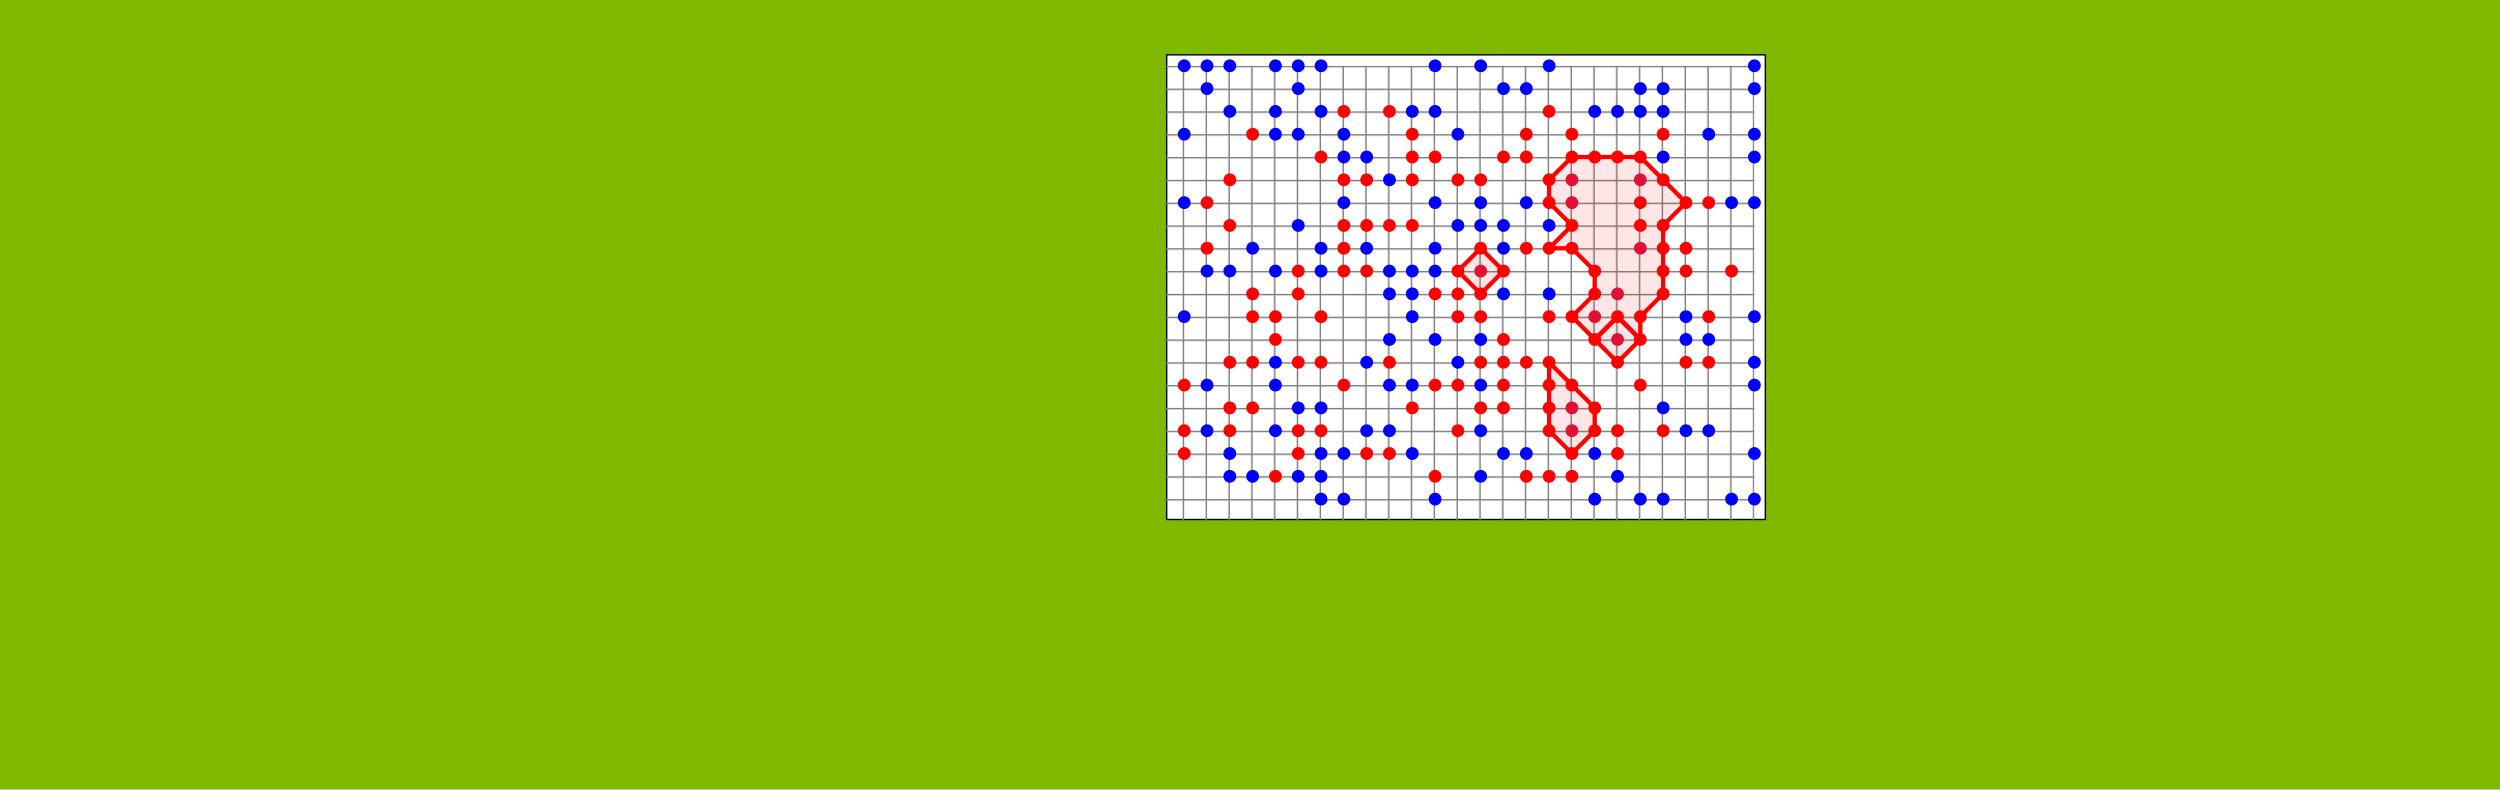
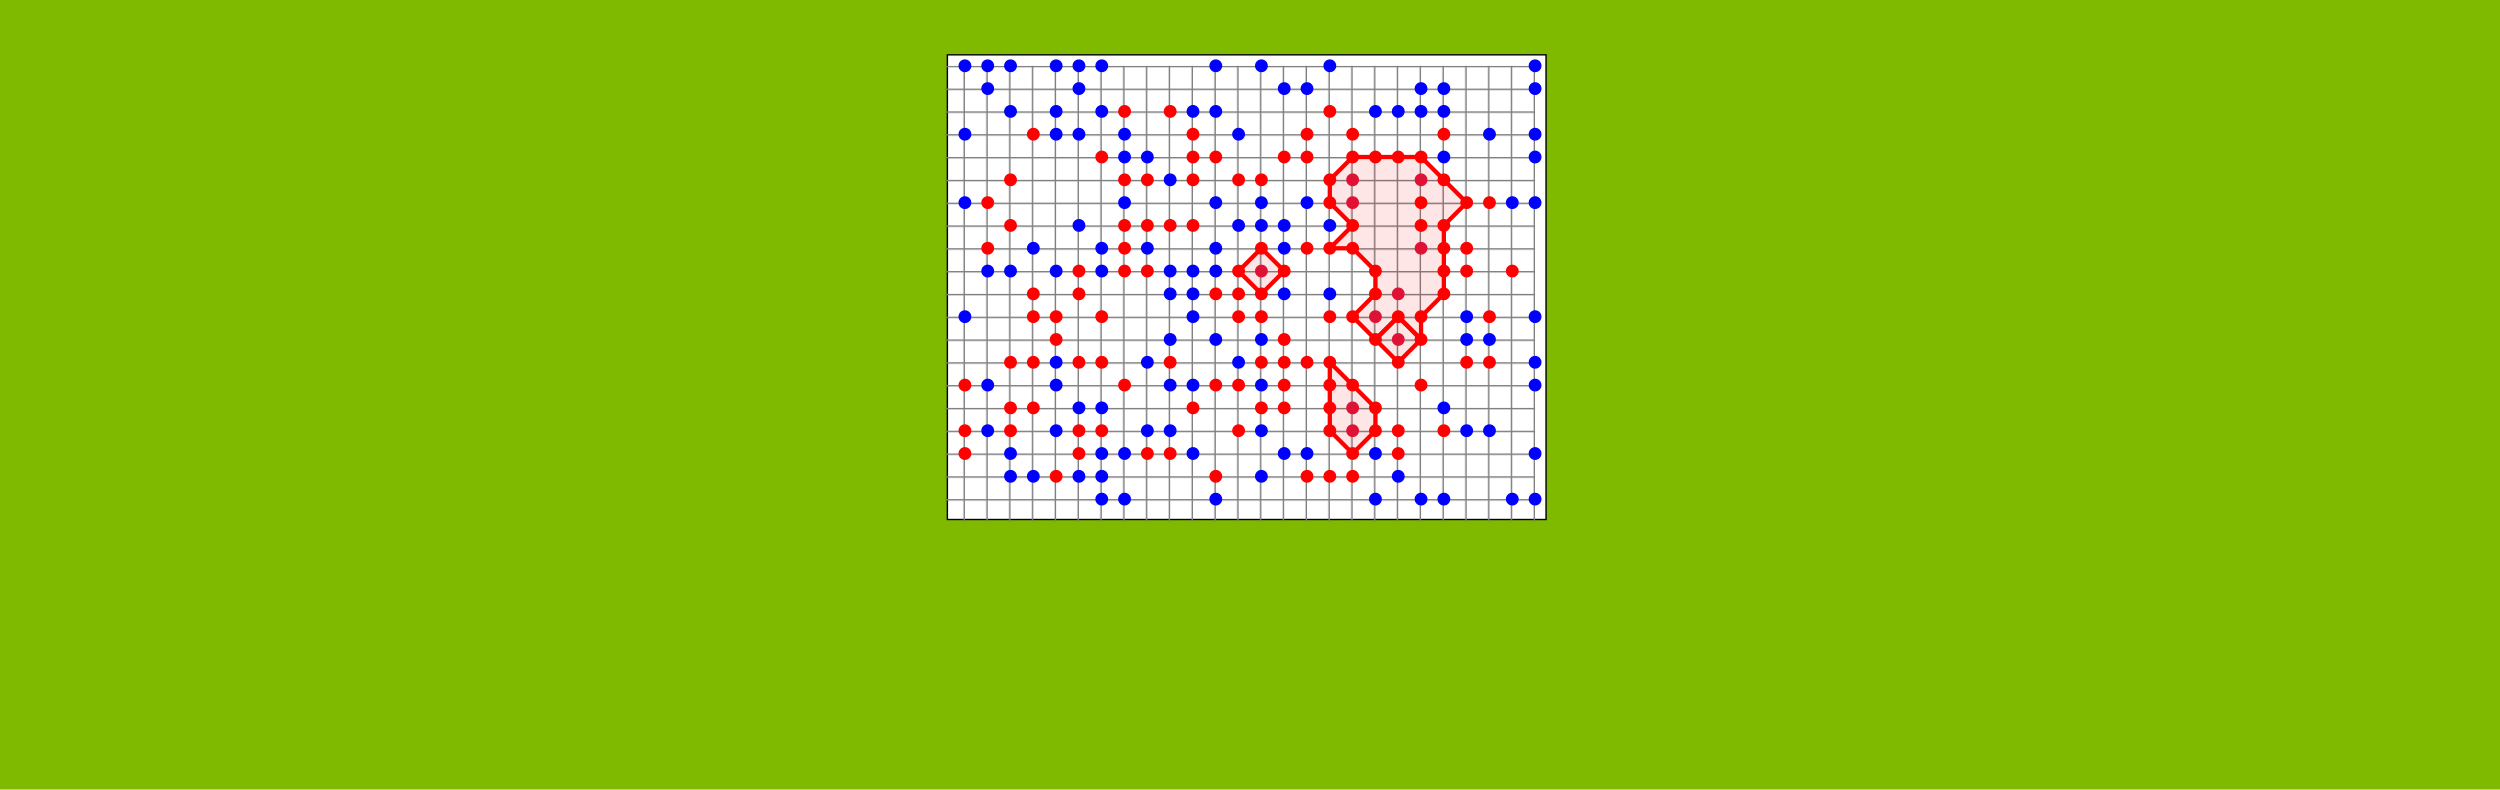
- <svg xmlns="http://www.w3.org/2000/svg" xmlns:xlink="http://www.w3.org/1999/xlink" viewBox="0 0 1140 360">
+ <svg xmlns="http://www.w3.org/2000/svg" viewBox="0 0 1140 360">
+   <style>
+ 		circle.cred {
+ 			fill:red; stroke:red;
+ 		}
+ 		circle.cblue {
+ 			fill:blue; stroke:blue;
+ 		}
+ 		circle.ownd {
+ 			fill:#DC143C; stroke:#DC143C;
+ 		}
+ 
+ 		polyline {
+ 			stroke-width:3;
+ 			stroke:red;
+ 			fill:red; fill-opacity:0.1;
+ 			stroke-linecap:round;
+ 			stroke-linejoin:round;
+ 		}
+ 	</style>
  <defs>
    <pattern id="grid" width="16" height="16" patternUnits="userSpaceOnUse">
      <path d="M 16 0 L 0 0 0 16" fill="none" stroke="gray" stroke-width="2" />
    </pattern>
-     <g id="board">
-       <circle r="4" cx="256" cy="64" fill="red" stroke="red" />
-       <circle r="4" cx="32" cy="80" fill="blue" stroke="blue" />
-       <circle r="4" cx="208" cy="144" fill="red" stroke="red" />
-       <circle r="4" cx="160" cy="256" fill="blue" stroke="blue" />
-       <circle r="4" cx="112" cy="128" fill="red" stroke="red" />
-       <circle r="4" cx="192" cy="96" fill="#DC143C" stroke="#DC143C" />
-       <circle r="4" cx="192" cy="112" fill="red" stroke="red" />
-       <circle r="4" cx="16" cy="64" fill="blue" stroke="blue" />
-       <circle r="4" cx="192" cy="80" fill="red" stroke="red" />
-       <circle r="4" cx="128" cy="304" fill="blue" stroke="blue" />
-       <circle r="4" cx="176" cy="96" fill="red" stroke="red" />
-       <circle r="4" cx="32" cy="112" fill="blue" stroke="blue" />
-       <circle r="4" cx="208" cy="96" fill="red" stroke="red" />
-       <circle r="4" cx="64" cy="272" fill="blue" stroke="blue" />
-       <circle r="4" cx="256" cy="128" fill="#DC143C" stroke="#DC143C" />
-       <circle r="4" cx="272" cy="96" fill="red" stroke="red" />
-       <circle r="4" cx="240" cy="128" fill="#DC143C" stroke="#DC143C" />
-       <circle r="4" cx="256" cy="208" fill="red" stroke="red" />
-       <circle r="4" cx="80" cy="80" fill="#DC143C" stroke="#DC143C" />
-       <circle r="4" cx="240" cy="112" fill="red" stroke="red" />
-       <circle r="4" cx="160" cy="240" fill="blue" stroke="blue" />
-       <circle r="4" cx="256" cy="112" fill="red" stroke="red" />
-       <circle r="4" cx="160" cy="176" fill="blue" stroke="blue" />
-       <circle r="4" cx="272" cy="128" fill="red" stroke="red" />
-       <circle r="4" cx="224" cy="336" fill="blue" stroke="blue" />
-       <circle r="4" cx="224" cy="128" fill="red" stroke="red" />
-       <circle r="4" cx="144" cy="192" fill="#DC143C" stroke="#DC143C" />
-       <circle r="4" cx="224" cy="144" fill="red" stroke="red" />
-       <circle r="4" cx="256" cy="32" fill="blue" stroke="blue" />
-       <circle r="4" cx="240" cy="144" fill="red" stroke="red" />
-       <circle r="4" cx="32" cy="64" fill="blue" stroke="blue" />
-       <circle r="4" cx="256" cy="144" fill="red" stroke="red" />
-       <circle r="4" cx="16" cy="176" fill="blue" stroke="blue" />
-       <circle r="4" cx="176" cy="0" fill="blue" stroke="blue" />
-       <circle r="4" cx="160" cy="192" fill="red" stroke="red" />
-       <circle r="4" cx="32" cy="240" fill="blue" stroke="blue" />
-       <circle r="4" cx="144" cy="176" fill="red" stroke="red" />
-       <circle r="4" cx="16" cy="320" fill="blue" stroke="blue" />
-       <circle r="4" cx="128" cy="192" fill="red" stroke="red" />
-       <circle r="4" cx="128" cy="80" fill="#DC143C" stroke="#DC143C" />
-       <circle r="4" cx="144" cy="208" fill="red" stroke="red" />
-       <circle r="4" cx="32" cy="304" fill="blue" stroke="blue" />
-       <circle r="4" cx="64" cy="0" fill="blue" stroke="blue" />
-       <circle r="4" cx="208" cy="192" fill="red" stroke="red" />
-       <circle r="4" cx="192" cy="192" fill="blue" stroke="blue" />
-       <circle r="4" cx="160" cy="208" fill="red" stroke="red" />
-       <circle r="4" cx="144" cy="224" fill="blue" stroke="blue" />
-       <circle r="4" cx="80" cy="208" fill="red" stroke="red" />
-       <circle r="4" cx="304" cy="64" fill="blue" stroke="blue" />
-       <circle r="4" cx="64" cy="176" fill="red" stroke="red" />
-       <circle r="4" cx="272" cy="368" fill="blue" stroke="blue" />
-       <circle r="4" cx="64" cy="240" fill="red" stroke="red" />
-       <circle r="4" cx="208" cy="208" fill="blue" stroke="blue" />
-       <circle r="4" cx="32" cy="256" fill="red" stroke="red" />
-       <circle r="4" cx="304" cy="80" fill="blue" stroke="blue" />
-       <circle r="4" cx="32" cy="288" fill="red" stroke="red" />
-       <circle r="4" cx="256" cy="256" fill="blue" stroke="blue" />
-       <circle r="4" cx="64" cy="304" fill="red" stroke="red" />
-       <circle r="4" cx="272" cy="176" fill="blue" stroke="blue" />
-       <circle r="4" cx="80" cy="288" fill="red" stroke="red" />
-       <circle r="4" cx="144" cy="304" fill="blue" stroke="blue" />
-       <circle r="4" cx="112" cy="256" fill="red" stroke="red" />
-       <circle r="4" cx="32" cy="224" fill="blue" stroke="blue" />
-       <circle r="4" cx="144" cy="288" fill="red" stroke="red" />
-       <circle r="4" cx="256" cy="272" fill="blue" stroke="blue" />
-       <circle r="4" cx="208" cy="304" fill="red" stroke="red" />
-       <circle r="4" cx="96" cy="0" fill="blue" stroke="blue" />
-       <circle r="4" cx="272" cy="256" fill="red" stroke="red" />
-       <circle r="4" cx="192" cy="48" fill="blue" stroke="blue" />
-       <circle r="4" cx="176" cy="144" fill="red" stroke="red" />
-       <circle r="4" cx="240" cy="320" fill="blue" stroke="blue" />
-       <circle r="4" cx="176" cy="192" fill="red" stroke="red" />
-       <circle r="4" cx="96" cy="128" fill="#DC143C" stroke="#DC143C" />
-       <circle r="4" cx="128" cy="128" fill="red" stroke="red" />
-       <circle r="4" cx="304" cy="0" fill="blue" stroke="blue" />
-       <circle r="4" cx="96" cy="144" fill="red" stroke="red" />
-       <circle r="4" cx="288" cy="368" fill="blue" stroke="blue" />
-       <circle r="4" cx="80" cy="192" fill="red" stroke="red" />
-       <circle r="4" cx="224" cy="256" fill="blue" stroke="blue" />
-       <circle r="4" cx="224" cy="208" fill="red" stroke="red" />
-       <circle r="4" cx="304" cy="304" fill="blue" stroke="blue" />
-       <circle r="4" cx="128" cy="288" fill="red" stroke="red" />
-       <circle r="4" cx="272" cy="240" fill="blue" stroke="blue" />
-       <circle r="4" cx="144" cy="320" fill="red" stroke="red" />
-       <circle r="4" cx="272" cy="160" fill="blue" stroke="blue" />
-       <circle r="4" cx="224" cy="80" fill="red" stroke="red" />
-       <circle r="4" cx="224" cy="384" fill="blue" stroke="blue" />
-       <circle r="4" cx="144" cy="64" fill="red" stroke="red" />
-       <circle r="4" cx="96" cy="160" fill="blue" stroke="blue" />
-       <circle r="4" cx="64" cy="112" fill="red" stroke="red" />
-       <circle r="4" cx="128" cy="272" fill="blue" stroke="blue" />
-       <circle r="4" cx="48" cy="128" fill="red" stroke="red" />
-       <circle r="4" cx="0" cy="400" fill="blue" stroke="blue" />
-       <circle r="4" cx="64" cy="160" fill="red" stroke="red" />
-       <circle r="4" cx="48" cy="208" fill="blue" stroke="blue" />
-       <circle r="4" cx="128" cy="144" fill="red" stroke="red" />
-       <circle r="4" cx="288" cy="96" fill="blue" stroke="blue" />
-       <circle r="4" cx="144" cy="112" fill="red" stroke="red" />
-       <circle r="4" cx="112" cy="144" fill="blue" stroke="blue" />
-       <circle r="4" cx="208" cy="256" fill="red" stroke="red" />
-       <circle r="4" cx="96" cy="224" fill="blue" stroke="blue" />
-       <circle r="4" cx="256" cy="320" fill="red" stroke="red" />
-       <circle r="4" cx="192" cy="256" fill="blue" stroke="blue" />
-       <circle r="4" cx="288" cy="336" fill="red" stroke="red" />
-       <circle r="4" cx="176" cy="112" fill="#DC143C" stroke="#DC143C" />
-       <circle r="4" cx="160" cy="320" fill="red" stroke="red" />
-       <circle r="4" cx="112" cy="192" fill="blue" stroke="blue" />
-       <circle r="4" cx="224" cy="288" fill="red" stroke="red" />
-       <circle r="4" cx="0" cy="224" fill="blue" stroke="blue" />
-       <circle r="4" cx="112" cy="272" fill="red" stroke="red" />
-       <circle r="4" cx="48" cy="400" fill="blue" stroke="blue" />
-       <circle r="4" cx="208" cy="176" fill="red" stroke="red" />
-       <circle r="4" cx="16" cy="384" fill="blue" stroke="blue" />
-       <circle r="4" cx="272" cy="320" fill="red" stroke="red" />
-       <circle r="4" cx="144" cy="384" fill="blue" stroke="blue" />
-       <circle r="4" cx="288" cy="224" fill="red" stroke="red" />
-       <circle r="4" cx="224" cy="240" fill="blue" stroke="blue" />
-       <circle r="4" cx="288" cy="144" fill="red" stroke="red" />
-       <circle r="4" cx="128" cy="352" fill="blue" stroke="blue" />
-       <circle r="4" cx="256" cy="96" fill="red" stroke="red" />
-       <circle r="4" cx="272" cy="112" fill="blue" stroke="blue" />
-       <circle r="4" cx="176" cy="208" fill="red" stroke="red" />
-       <circle r="4" cx="304" cy="288" fill="blue" stroke="blue" />
-       <circle r="4" cx="160" cy="224" fill="red" stroke="red" />
-       <circle r="4" cx="288" cy="352" fill="blue" stroke="blue" />
-       <circle r="4" cx="112" cy="64" fill="red" stroke="red" />
-       <circle r="4" cx="176" cy="240" fill="blue" stroke="blue" />
-       <circle r="4" cx="96" cy="48" fill="red" stroke="red" />
-       <circle r="4" cx="304" cy="112" fill="blue" stroke="blue" />
-       <circle r="4" cx="80" cy="64" fill="red" stroke="red" />
-       <circle r="4" cx="208" cy="0" fill="blue" stroke="blue" />
-       <circle r="4" cx="160" cy="64" fill="red" stroke="red" />
-       <circle r="4" cx="144" cy="368" fill="blue" stroke="blue" />
-       <circle r="4" cx="208" cy="48" fill="red" stroke="red" />
-       <circle r="4" cx="224" cy="192" fill="blue" stroke="blue" />
-       <circle r="4" cx="112" cy="288" fill="red" stroke="red" />
-       <circle r="4" cx="288" cy="320" fill="blue" stroke="blue" />
-       <circle r="4" cx="160" cy="352" fill="red" stroke="red" />
-       <circle r="4" cx="64" cy="288" fill="blue" stroke="blue" />
-       <circle r="4" cx="208" cy="368" fill="red" stroke="red" />
-       <circle r="4" cx="48" cy="0" fill="blue" stroke="blue" />
-       <circle r="4" cx="96" cy="384" fill="red" stroke="red" />
-       <circle r="4" cx="176" cy="48" fill="blue" stroke="blue" />
-       <circle r="4" cx="48" cy="352" fill="red" stroke="red" />
-       <circle r="4" cx="80" cy="128" fill="#DC143C" stroke="#DC143C" />
-       <circle r="4" cx="112" cy="368" fill="red" stroke="red" />
-       <circle r="4" cx="176" cy="400" fill="blue" stroke="blue" />
-       <circle r="4" cx="192" cy="176" fill="red" stroke="red" />
-       <circle r="4" cx="112" cy="320" fill="blue" stroke="blue" />
-       <circle r="4" cx="176" cy="128" fill="red" stroke="red" />
-       <circle r="4" cx="288" cy="192" fill="blue" stroke="blue" />
-       <circle r="4" cx="128" cy="160" fill="red" stroke="red" />
-       <circle r="4" cx="208" cy="272" fill="blue" stroke="blue" />
-       <circle r="4" cx="80" cy="144" fill="red" stroke="red" />
-       <circle r="4" cx="32" cy="368" fill="blue" stroke="blue" />
-       <circle r="4" cx="64" cy="128" fill="red" stroke="red" />
-       <circle r="4" cx="48" cy="320" fill="blue" stroke="blue" />
-       <circle r="4" cx="64" cy="80" fill="red" stroke="red" />
-       <circle r="4" cx="304" cy="224" fill="blue" stroke="blue" />
-       <circle r="4" cx="64" cy="96" fill="red" stroke="red" />
-       <circle r="4" cx="48" cy="336" fill="blue" stroke="blue" />
-       <circle r="4" cx="96" cy="80" fill="red" stroke="red" />
-       <circle r="4" cx="144" cy="240" fill="blue" stroke="blue" />
-       <circle r="4" cx="112" cy="80" fill="red" stroke="red" />
-       <circle r="4" cx="96" cy="400" fill="blue" stroke="blue" />
-       <circle r="4" cx="176" cy="80" fill="red" stroke="red" />
-       <circle r="4" cx="160" cy="96" fill="#DC143C" stroke="#DC143C" />
-       <circle r="4" cx="160" cy="112" fill="red" stroke="red" />
-       <circle r="4" cx="0" cy="368" fill="blue" stroke="blue" />
-       <circle r="4" cx="128" cy="64" fill="red" stroke="red" />
-       <circle r="4" cx="240" cy="304" fill="blue" stroke="blue" />
-       <circle r="4" cx="160" cy="144" fill="blue" stroke="blue" />
-       <circle r="4" cx="224" cy="224" fill="red" stroke="red" />
-       <circle r="4" cx="0" cy="0" fill="blue" stroke="blue" />
-       <circle r="4" cx="144" cy="272" fill="red" stroke="red" />
-       <circle r="4" cx="96" cy="288" fill="blue" stroke="blue" />
-       <circle r="4" cx="176" cy="336" fill="red" stroke="red" />
-       <circle r="4" cx="0" cy="336" fill="blue" stroke="blue" />
-       <circle r="4" cx="176" cy="304" fill="red" stroke="red" />
-       <circle r="4" cx="96" cy="192" fill="blue" stroke="blue" />
-       <circle r="4" cx="208" cy="320" fill="red" stroke="red" />
-       <circle r="4" cx="16" cy="0" fill="blue" stroke="blue" />
-       <circle r="4" cx="192" cy="336" fill="red" stroke="red" />
-       <circle r="4" cx="112" cy="208" fill="blue" stroke="blue" />
-       <circle r="4" cx="240" cy="352" fill="red" stroke="red" />
-       <circle r="4" cx="288" cy="304" fill="blue" stroke="blue" />
-       <circle r="4" cx="176" cy="352" fill="red" stroke="red" />
-       <circle r="4" cx="48" cy="32" fill="blue" stroke="blue" />
-       <circle r="4" cx="64" cy="224" fill="red" stroke="red" />
-       <circle r="4" cx="192" cy="224" fill="blue" stroke="blue" />
-       <circle r="4" cx="48" cy="160" fill="red" stroke="red" />
-       <circle r="4" cx="0" cy="304" fill="blue" stroke="blue" />
-       <circle r="4" cx="32" cy="144" fill="red" stroke="red" />
-       <circle r="4" cx="0" cy="192" fill="blue" stroke="blue" />
-       <circle r="4" cx="48" cy="64" fill="red" stroke="red" />
-       <circle r="4" cx="240" cy="64" fill="blue" stroke="blue" />
-       <circle r="4" cx="96" cy="32" fill="red" stroke="red" />
-       <circle r="4" cx="272" cy="0" fill="blue" stroke="blue" />
-       <circle r="4" cx="144" cy="16" fill="red" stroke="red" />
-       <circle r="4" cx="0" cy="320" fill="blue" stroke="blue" />
-       <circle r="4" cx="288" cy="128" fill="red" stroke="red" />
-       <circle r="4" cx="80" cy="256" fill="blue" stroke="blue" />
-       <circle r="4" cx="288" cy="160" fill="red" stroke="red" />
-       <circle r="4" cx="96" cy="16" fill="blue" stroke="blue" />
-       <circle r="4" cx="208" cy="160" fill="red" stroke="red" />
-       <circle r="4" cx="128" cy="224" fill="blue" stroke="blue" />
-       <circle r="4" cx="224" cy="176" fill="red" stroke="red" />
-       <circle r="4" cx="224" cy="0" fill="blue" stroke="blue" />
-       <circle r="4" cx="240" cy="192" fill="red" stroke="red" />
-       <circle r="4" cx="32" cy="336" fill="blue" stroke="blue" />
-       <circle r="4" cx="272" cy="272" fill="red" stroke="red" />
-       <circle r="4" cx="16" cy="160" fill="blue" stroke="blue" />
-       <circle r="4" cx="256" cy="304" fill="red" stroke="red" />
-       <circle r="4" cx="48" cy="288" fill="blue" stroke="blue" />
-       <circle r="4" cx="208" cy="352" fill="red" stroke="red" />
-       <circle r="4" cx="0" cy="384" fill="blue" stroke="blue" />
-       <circle r="4" cx="128" cy="48" fill="red" stroke="red" />
-       <circle r="4" cx="256" cy="336" fill="blue" stroke="blue" />
-       <circle r="4" cx="144" cy="48" fill="red" stroke="red" />
-       <circle r="4" cx="128" cy="176" fill="blue" stroke="blue" />
-       <circle r="4" cx="176" cy="32" fill="red" stroke="red" />
-       <circle r="4" cx="112" cy="176" fill="blue" stroke="blue" />
-       <circle r="4" cx="208" cy="32" fill="red" stroke="red" />
-       <circle r="4" cx="256" cy="48" fill="blue" stroke="blue" />
-       <circle r="4" cx="240" cy="176" fill="red" stroke="red" />
-       <circle r="4" cx="272" cy="304" fill="blue" stroke="blue" />
-       <circle r="4" cx="240" cy="240" fill="red" stroke="red" />
-       <circle r="4" cx="0" cy="144" fill="blue" stroke="blue" />
-       <circle r="4" cx="80" cy="240" fill="red" stroke="red" />
-       <circle r="4" cx="16" cy="80" fill="blue" stroke="blue" />
-       <circle r="4" cx="48" cy="240" fill="red" stroke="red" />
-       <circle r="4" cx="304" cy="16" fill="blue" stroke="blue" />
-       <circle r="4" cx="80" cy="368" fill="red" stroke="red" />
-       <circle r="4" cx="256" cy="384" fill="blue" stroke="blue" />
-       <circle r="4" cx="128" cy="384" fill="red" stroke="red" />
-       <circle r="4" cx="192" cy="32" fill="blue" stroke="blue" />
-       <circle r="4" cx="224" cy="400" fill="red" stroke="red" />
-       <circle r="4" cx="208" cy="336" fill="blue" stroke="blue" />
-       <circle r="4" cx="256" cy="400" fill="red" stroke="red" />
-       <circle r="4" cx="32" cy="96" fill="blue" stroke="blue" />
-       <circle r="4" cx="272" cy="400" fill="red" stroke="red" />
-       <circle r="4" cx="64" cy="64" fill="blue" stroke="blue" />
-       <circle r="4" cx="256" cy="368" fill="red" stroke="red" />
-       <circle r="4" cx="144" cy="256" fill="blue" stroke="blue" />
-       <circle r="4" cx="240" cy="368" fill="red" stroke="red" />
-       <circle r="4" cx="256" cy="192" fill="blue" stroke="blue" />
-       <circle r="4" cx="80" cy="272" fill="red" stroke="red" />
-       <circle r="4" cx="272" cy="288" fill="blue" stroke="blue" />
-       <circle r="4" cx="112" cy="240" fill="red" stroke="red" />
-       <circle r="4" cx="144" cy="336" fill="blue" stroke="blue" />
-       <polyline stroke-width="3" stroke="red" fill="red" fill-opacity="0.1" points="192,80 208,96 192,112 176,96 192,80" stroke-linecap="round" stroke-linejoin="round" />
-       <polyline stroke-width="3" stroke="red" fill="red" fill-opacity="0.1" points="256,112 272,128 256,144 240,144 224,144 208,144 224,128 240,112 256,112" stroke-linecap="round" stroke-linejoin="round" />
-       <polyline stroke-width="3" stroke="red" fill="red" fill-opacity="0.1" points="160,192 144,176 128,192 144,208 160,192" stroke-linecap="round" stroke-linejoin="round" />
-       <polyline stroke-width="3" stroke="red" fill="red" fill-opacity="0.1" points="144,64 128,64 112,64 96,48 80,64 64,80 64,96 64,112 64,128 80,144 96,144 112,128 128,144 128,128 144,112 160,112 176,128 192,112 176,96 192,80 176,80 160,64 144,64" stroke-linecap="round" stroke-linejoin="round" />
-     </g>
  </defs>
  <path fill="#7fba00" d="M0 0h1140v360h-1140v-360z" />
-   <rect fill="#fff" stroke="#000" width="326" height="420" transform="translate(805 25) scale(0.65) rotate(90)" />
-   <rect fill="url(#grid)" width="320" height="414" transform="translate(800 30) scale(0.65) rotate(90)" />
-   <use xlink:href="#board" transform="translate(800 30) scale(0.65) rotate(90)" />
+   <rect fill="#fff" stroke="#000" width="326" height="420" transform="translate(705 25) scale(0.65) rotate(90)" />
+   <rect fill="url(#grid)" width="320" height="414" transform="translate(700 30) scale(0.65) rotate(90)" />
+   <g transform="translate(700 30) scale(0.65) rotate(90)">
+     <circle r="4" cx="256" cy="64" class="cred" />
+     <circle r="4" cx="32" cy="80" class="cblue" />
+     <circle r="4" cx="208" cy="144" class="cred" />
+     <circle r="4" cx="160" cy="256" class="cblue" />
+     <circle r="4" cx="112" cy="128" class="cred" />
+     <circle r="4" cx="192" cy="96" class="ownd" />
+     <circle r="4" cx="192" cy="112" class="cred" />
+     <circle r="4" cx="16" cy="64" class="cblue" />
+     <circle r="4" cx="192" cy="80" class="cred" />
+     <circle r="4" cx="128" cy="304" class="cblue" />
+     <circle r="4" cx="176" cy="96" class="cred" />
+     <circle r="4" cx="32" cy="112" class="cblue" />
+     <circle r="4" cx="208" cy="96" class="cred" />
+     <circle r="4" cx="64" cy="272" class="cblue" />
+     <circle r="4" cx="256" cy="128" class="ownd" />
+     <circle r="4" cx="272" cy="96" class="cred" />
+     <circle r="4" cx="240" cy="128" class="ownd" />
+     <circle r="4" cx="256" cy="208" class="cred" />
+     <circle r="4" cx="80" cy="80" class="ownd" />
+     <circle r="4" cx="240" cy="112" class="cred" />
+     <circle r="4" cx="160" cy="240" class="cblue" />
+     <circle r="4" cx="256" cy="112" class="cred" />
+     <circle r="4" cx="160" cy="176" class="cblue" />
+     <circle r="4" cx="272" cy="128" class="cred" />
+     <circle r="4" cx="224" cy="336" class="cblue" />
+     <circle r="4" cx="224" cy="128" class="cred" />
+     <circle r="4" cx="144" cy="192" class="ownd" />
+     <circle r="4" cx="224" cy="144" class="cred" />
+     <circle r="4" cx="256" cy="32" class="cblue" />
+     <circle r="4" cx="240" cy="144" class="cred" />
+     <circle r="4" cx="32" cy="64" class="cblue" />
+     <circle r="4" cx="256" cy="144" class="cred" />
+     <circle r="4" cx="16" cy="176" class="cblue" />
+     <circle r="4" cx="176" cy="0" class="cblue" />
+     <circle r="4" cx="160" cy="192" class="cred" />
+     <circle r="4" cx="32" cy="240" class="cblue" />
+     <circle r="4" cx="144" cy="176" class="cred" />
+     <circle r="4" cx="16" cy="320" class="cblue" />
+     <circle r="4" cx="128" cy="192" class="cred" />
+     <circle r="4" cx="128" cy="80" class="ownd" />
+     <circle r="4" cx="144" cy="208" class="cred" />
+     <circle r="4" cx="32" cy="304" class="cblue" />
+     <circle r="4" cx="64" cy="0" class="cblue" />
+     <circle r="4" cx="208" cy="192" class="cred" />
+     <circle r="4" cx="192" cy="192" class="cblue" />
+     <circle r="4" cx="160" cy="208" class="cred" />
+     <circle r="4" cx="144" cy="224" class="cblue" />
+     <circle r="4" cx="80" cy="208" class="cred" />
+     <circle r="4" cx="304" cy="64" class="cblue" />
+     <circle r="4" cx="64" cy="176" class="cred" />
+     <circle r="4" cx="272" cy="368" class="cblue" />
+     <circle r="4" cx="64" cy="240" class="cred" />
+     <circle r="4" cx="208" cy="208" class="cblue" />
+     <circle r="4" cx="32" cy="256" class="cred" />
+     <circle r="4" cx="304" cy="80" class="cblue" />
+     <circle r="4" cx="32" cy="288" class="cred" />
+     <circle r="4" cx="256" cy="256" class="cblue" />
+     <circle r="4" cx="64" cy="304" class="cred" />
+     <circle r="4" cx="272" cy="176" class="cblue" />
+     <circle r="4" cx="80" cy="288" class="cred" />
+     <circle r="4" cx="144" cy="304" class="cblue" />
+     <circle r="4" cx="112" cy="256" class="cred" />
+     <circle r="4" cx="32" cy="224" class="cblue" />
+     <circle r="4" cx="144" cy="288" class="cred" />
+     <circle r="4" cx="256" cy="272" class="cblue" />
+     <circle r="4" cx="208" cy="304" class="cred" />
+     <circle r="4" cx="96" cy="0" class="cblue" />
+     <circle r="4" cx="272" cy="256" class="cred" />
+     <circle r="4" cx="192" cy="48" class="cblue" />
+     <circle r="4" cx="176" cy="144" class="cred" />
+     <circle r="4" cx="240" cy="320" class="cblue" />
+     <circle r="4" cx="176" cy="192" class="cred" />
+     <circle r="4" cx="96" cy="128" class="ownd" />
+     <circle r="4" cx="128" cy="128" class="cred" />
+     <circle r="4" cx="304" cy="0" class="cblue" />
+     <circle r="4" cx="96" cy="144" class="cred" />
+     <circle r="4" cx="288" cy="368" class="cblue" />
+     <circle r="4" cx="80" cy="192" class="cred" />
+     <circle r="4" cx="224" cy="256" class="cblue" />
+     <circle r="4" cx="224" cy="208" class="cred" />
+     <circle r="4" cx="304" cy="304" class="cblue" />
+     <circle r="4" cx="128" cy="288" class="cred" />
+     <circle r="4" cx="272" cy="240" class="cblue" />
+     <circle r="4" cx="144" cy="320" class="cred" />
+     <circle r="4" cx="272" cy="160" class="cblue" />
+     <circle r="4" cx="224" cy="80" class="cred" />
+     <circle r="4" cx="224" cy="384" class="cblue" />
+     <circle r="4" cx="144" cy="64" class="cred" />
+     <circle r="4" cx="96" cy="160" class="cblue" />
+     <circle r="4" cx="64" cy="112" class="cred" />
+     <circle r="4" cx="128" cy="272" class="cblue" />
+     <circle r="4" cx="48" cy="128" class="cred" />
+     <circle r="4" cx="0" cy="400" class="cblue" />
+     <circle r="4" cx="64" cy="160" class="cred" />
+     <circle r="4" cx="48" cy="208" class="cblue" />
+     <circle r="4" cx="128" cy="144" class="cred" />
+     <circle r="4" cx="288" cy="96" class="cblue" />
+     <circle r="4" cx="144" cy="112" class="cred" />
+     <circle r="4" cx="112" cy="144" class="cblue" />
+     <circle r="4" cx="208" cy="256" class="cred" />
+     <circle r="4" cx="96" cy="224" class="cblue" />
+     <circle r="4" cx="256" cy="320" class="cred" />
+     <circle r="4" cx="192" cy="256" class="cblue" />
+     <circle r="4" cx="288" cy="336" class="cred" />
+     <circle r="4" cx="176" cy="112" class="ownd" />
+     <circle r="4" cx="160" cy="320" class="cred" />
+     <circle r="4" cx="112" cy="192" class="cblue" />
+     <circle r="4" cx="224" cy="288" class="cred" />
+     <circle r="4" cx="0" cy="224" class="cblue" />
+     <circle r="4" cx="112" cy="272" class="cred" />
+     <circle r="4" cx="48" cy="400" class="cblue" />
+     <circle r="4" cx="208" cy="176" class="cred" />
+     <circle r="4" cx="16" cy="384" class="cblue" />
+     <circle r="4" cx="272" cy="320" class="cred" />
+     <circle r="4" cx="144" cy="384" class="cblue" />
+     <circle r="4" cx="288" cy="224" class="cred" />
+     <circle r="4" cx="224" cy="240" class="cblue" />
+     <circle r="4" cx="288" cy="144" class="cred" />
+     <circle r="4" cx="128" cy="352" class="cblue" />
+     <circle r="4" cx="256" cy="96" class="cred" />
+     <circle r="4" cx="272" cy="112" class="cblue" />
+     <circle r="4" cx="176" cy="208" class="cred" />
+     <circle r="4" cx="304" cy="288" class="cblue" />
+     <circle r="4" cx="160" cy="224" class="cred" />
+     <circle r="4" cx="288" cy="352" class="cblue" />
+     <circle r="4" cx="112" cy="64" class="cred" />
+     <circle r="4" cx="176" cy="240" class="cblue" />
+     <circle r="4" cx="96" cy="48" class="cred" />
+     <circle r="4" cx="304" cy="112" class="cblue" />
+     <circle r="4" cx="80" cy="64" class="cred" />
+     <circle r="4" cx="208" cy="0" class="cblue" />
+     <circle r="4" cx="160" cy="64" class="cred" />
+     <circle r="4" cx="144" cy="368" class="cblue" />
+     <circle r="4" cx="208" cy="48" class="cred" />
+     <circle r="4" cx="224" cy="192" class="cblue" />
+     <circle r="4" cx="112" cy="288" class="cred" />
+     <circle r="4" cx="288" cy="320" class="cblue" />
+     <circle r="4" cx="160" cy="352" class="cred" />
+     <circle r="4" cx="64" cy="288" class="cblue" />
+     <circle r="4" cx="208" cy="368" class="cred" />
+     <circle r="4" cx="48" cy="0" class="cblue" />
+     <circle r="4" cx="96" cy="384" class="cred" />
+     <circle r="4" cx="176" cy="48" class="cblue" />
+     <circle r="4" cx="48" cy="352" class="cred" />
+     <circle r="4" cx="80" cy="128" class="ownd" />
+     <circle r="4" cx="112" cy="368" class="cred" />
+     <circle r="4" cx="176" cy="400" class="cblue" />
+     <circle r="4" cx="192" cy="176" class="cred" />
+     <circle r="4" cx="112" cy="320" class="cblue" />
+     <circle r="4" cx="176" cy="128" class="cred" />
+     <circle r="4" cx="288" cy="192" class="cblue" />
+     <circle r="4" cx="128" cy="160" class="cred" />
+     <circle r="4" cx="208" cy="272" class="cblue" />
+     <circle r="4" cx="80" cy="144" class="cred" />
+     <circle r="4" cx="32" cy="368" class="cblue" />
+     <circle r="4" cx="64" cy="128" class="cred" />
+     <circle r="4" cx="48" cy="320" class="cblue" />
+     <circle r="4" cx="64" cy="80" class="cred" />
+     <circle r="4" cx="304" cy="224" class="cblue" />
+     <circle r="4" cx="64" cy="96" class="cred" />
+     <circle r="4" cx="48" cy="336" class="cblue" />
+     <circle r="4" cx="96" cy="80" class="cred" />
+     <circle r="4" cx="144" cy="240" class="cblue" />
+     <circle r="4" cx="112" cy="80" class="cred" />
+     <circle r="4" cx="96" cy="400" class="cblue" />
+     <circle r="4" cx="176" cy="80" class="cred" />
+     <circle r="4" cx="160" cy="96" class="ownd" />
+     <circle r="4" cx="160" cy="112" class="cred" />
+     <circle r="4" cx="0" cy="368" class="cblue" />
+     <circle r="4" cx="128" cy="64" class="cred" />
+     <circle r="4" cx="240" cy="304" class="cblue" />
+     <circle r="4" cx="160" cy="144" class="cblue" />
+     <circle r="4" cx="224" cy="224" class="cred" />
+     <circle r="4" cx="0" cy="0" class="cblue" />
+     <circle r="4" cx="144" cy="272" class="cred" />
+     <circle r="4" cx="96" cy="288" class="cblue" />
+     <circle r="4" cx="176" cy="336" class="cred" />
+     <circle r="4" cx="0" cy="336" class="cblue" />
+     <circle r="4" cx="176" cy="304" class="cred" />
+     <circle r="4" cx="96" cy="192" class="cblue" />
+     <circle r="4" cx="208" cy="320" class="cred" />
+     <circle r="4" cx="16" cy="0" class="cblue" />
+     <circle r="4" cx="192" cy="336" class="cred" />
+     <circle r="4" cx="112" cy="208" class="cblue" />
+     <circle r="4" cx="240" cy="352" class="cred" />
+     <circle r="4" cx="288" cy="304" class="cblue" />
+     <circle r="4" cx="176" cy="352" class="cred" />
+     <circle r="4" cx="48" cy="32" class="cblue" />
+     <circle r="4" cx="64" cy="224" class="cred" />
+     <circle r="4" cx="192" cy="224" class="cblue" />
+     <circle r="4" cx="48" cy="160" class="cred" />
+     <circle r="4" cx="0" cy="304" class="cblue" />
+     <circle r="4" cx="32" cy="144" class="cred" />
+     <circle r="4" cx="0" cy="192" class="cblue" />
+     <circle r="4" cx="48" cy="64" class="cred" />
+     <circle r="4" cx="240" cy="64" class="cblue" />
+     <circle r="4" cx="96" cy="32" class="cred" />
+     <circle r="4" cx="272" cy="0" class="cblue" />
+     <circle r="4" cx="144" cy="16" class="cred" />
+     <circle r="4" cx="0" cy="320" class="cblue" />
+     <circle r="4" cx="288" cy="128" class="cred" />
+     <circle r="4" cx="80" cy="256" class="cblue" />
+     <circle r="4" cx="288" cy="160" class="cred" />
+     <circle r="4" cx="96" cy="16" class="cblue" />
+     <circle r="4" cx="208" cy="160" class="cred" />
+     <circle r="4" cx="128" cy="224" class="cblue" />
+     <circle r="4" cx="224" cy="176" class="cred" />
+     <circle r="4" cx="224" cy="0" class="cblue" />
+     <circle r="4" cx="240" cy="192" class="cred" />
+     <circle r="4" cx="32" cy="336" class="cblue" />
+     <circle r="4" cx="272" cy="272" class="cred" />
+     <circle r="4" cx="16" cy="160" class="cblue" />
+     <circle r="4" cx="256" cy="304" class="cred" />
+     <circle r="4" cx="48" cy="288" class="cblue" />
+     <circle r="4" cx="208" cy="352" class="cred" />
+     <circle r="4" cx="0" cy="384" class="cblue" />
+     <circle r="4" cx="128" cy="48" class="cred" />
+     <circle r="4" cx="256" cy="336" class="cblue" />
+     <circle r="4" cx="144" cy="48" class="cred" />
+     <circle r="4" cx="128" cy="176" class="cblue" />
+     <circle r="4" cx="176" cy="32" class="cred" />
+     <circle r="4" cx="112" cy="176" class="cblue" />
+     <circle r="4" cx="208" cy="32" class="cred" />
+     <circle r="4" cx="256" cy="48" class="cblue" />
+     <circle r="4" cx="240" cy="176" class="cred" />
+     <circle r="4" cx="272" cy="304" class="cblue" />
+     <circle r="4" cx="240" cy="240" class="cred" />
+     <circle r="4" cx="0" cy="144" class="cblue" />
+     <circle r="4" cx="80" cy="240" class="cred" />
+     <circle r="4" cx="16" cy="80" class="cblue" />
+     <circle r="4" cx="48" cy="240" class="cred" />
+     <circle r="4" cx="304" cy="16" class="cblue" />
+     <circle r="4" cx="80" cy="368" class="cred" />
+     <circle r="4" cx="256" cy="384" class="cblue" />
+     <circle r="4" cx="128" cy="384" class="cred" />
+     <circle r="4" cx="192" cy="32" class="cblue" />
+     <circle r="4" cx="224" cy="400" class="cred" />
+     <circle r="4" cx="208" cy="336" class="cblue" />
+     <circle r="4" cx="256" cy="400" class="cred" />
+     <circle r="4" cx="32" cy="96" class="cblue" />
+     <circle r="4" cx="272" cy="400" class="cred" />
+     <circle r="4" cx="64" cy="64" class="cblue" />
+     <circle r="4" cx="256" cy="368" class="cred" />
+     <circle r="4" cx="144" cy="256" class="cblue" />
+     <circle r="4" cx="240" cy="368" class="cred" />
+     <circle r="4" cx="256" cy="192" class="cblue" />
+     <circle r="4" cx="80" cy="272" class="cred" />
+     <circle r="4" cx="272" cy="288" class="cblue" />
+     <circle r="4" cx="112" cy="240" class="cred" />
+     <circle r="4" cx="144" cy="336" class="cblue" />
+     <polyline points="192,80 208,96 192,112 176,96 192,80" />
+     <polyline points="256,112 272,128 256,144 240,144 224,144 208,144 224,128 240,112 256,112" />
+     <polyline points="160,192 144,176 128,192 144,208 160,192" />
+     <polyline points="144,64 128,64 112,64 96,48 80,64 64,80 64,96 64,112 64,128 80,144 96,144 112,128 128,144 128,128 144,112 160,112 176,128 192,112 176,96 192,80 176,80 160,64 144,64" />
+   </g>
</svg>
